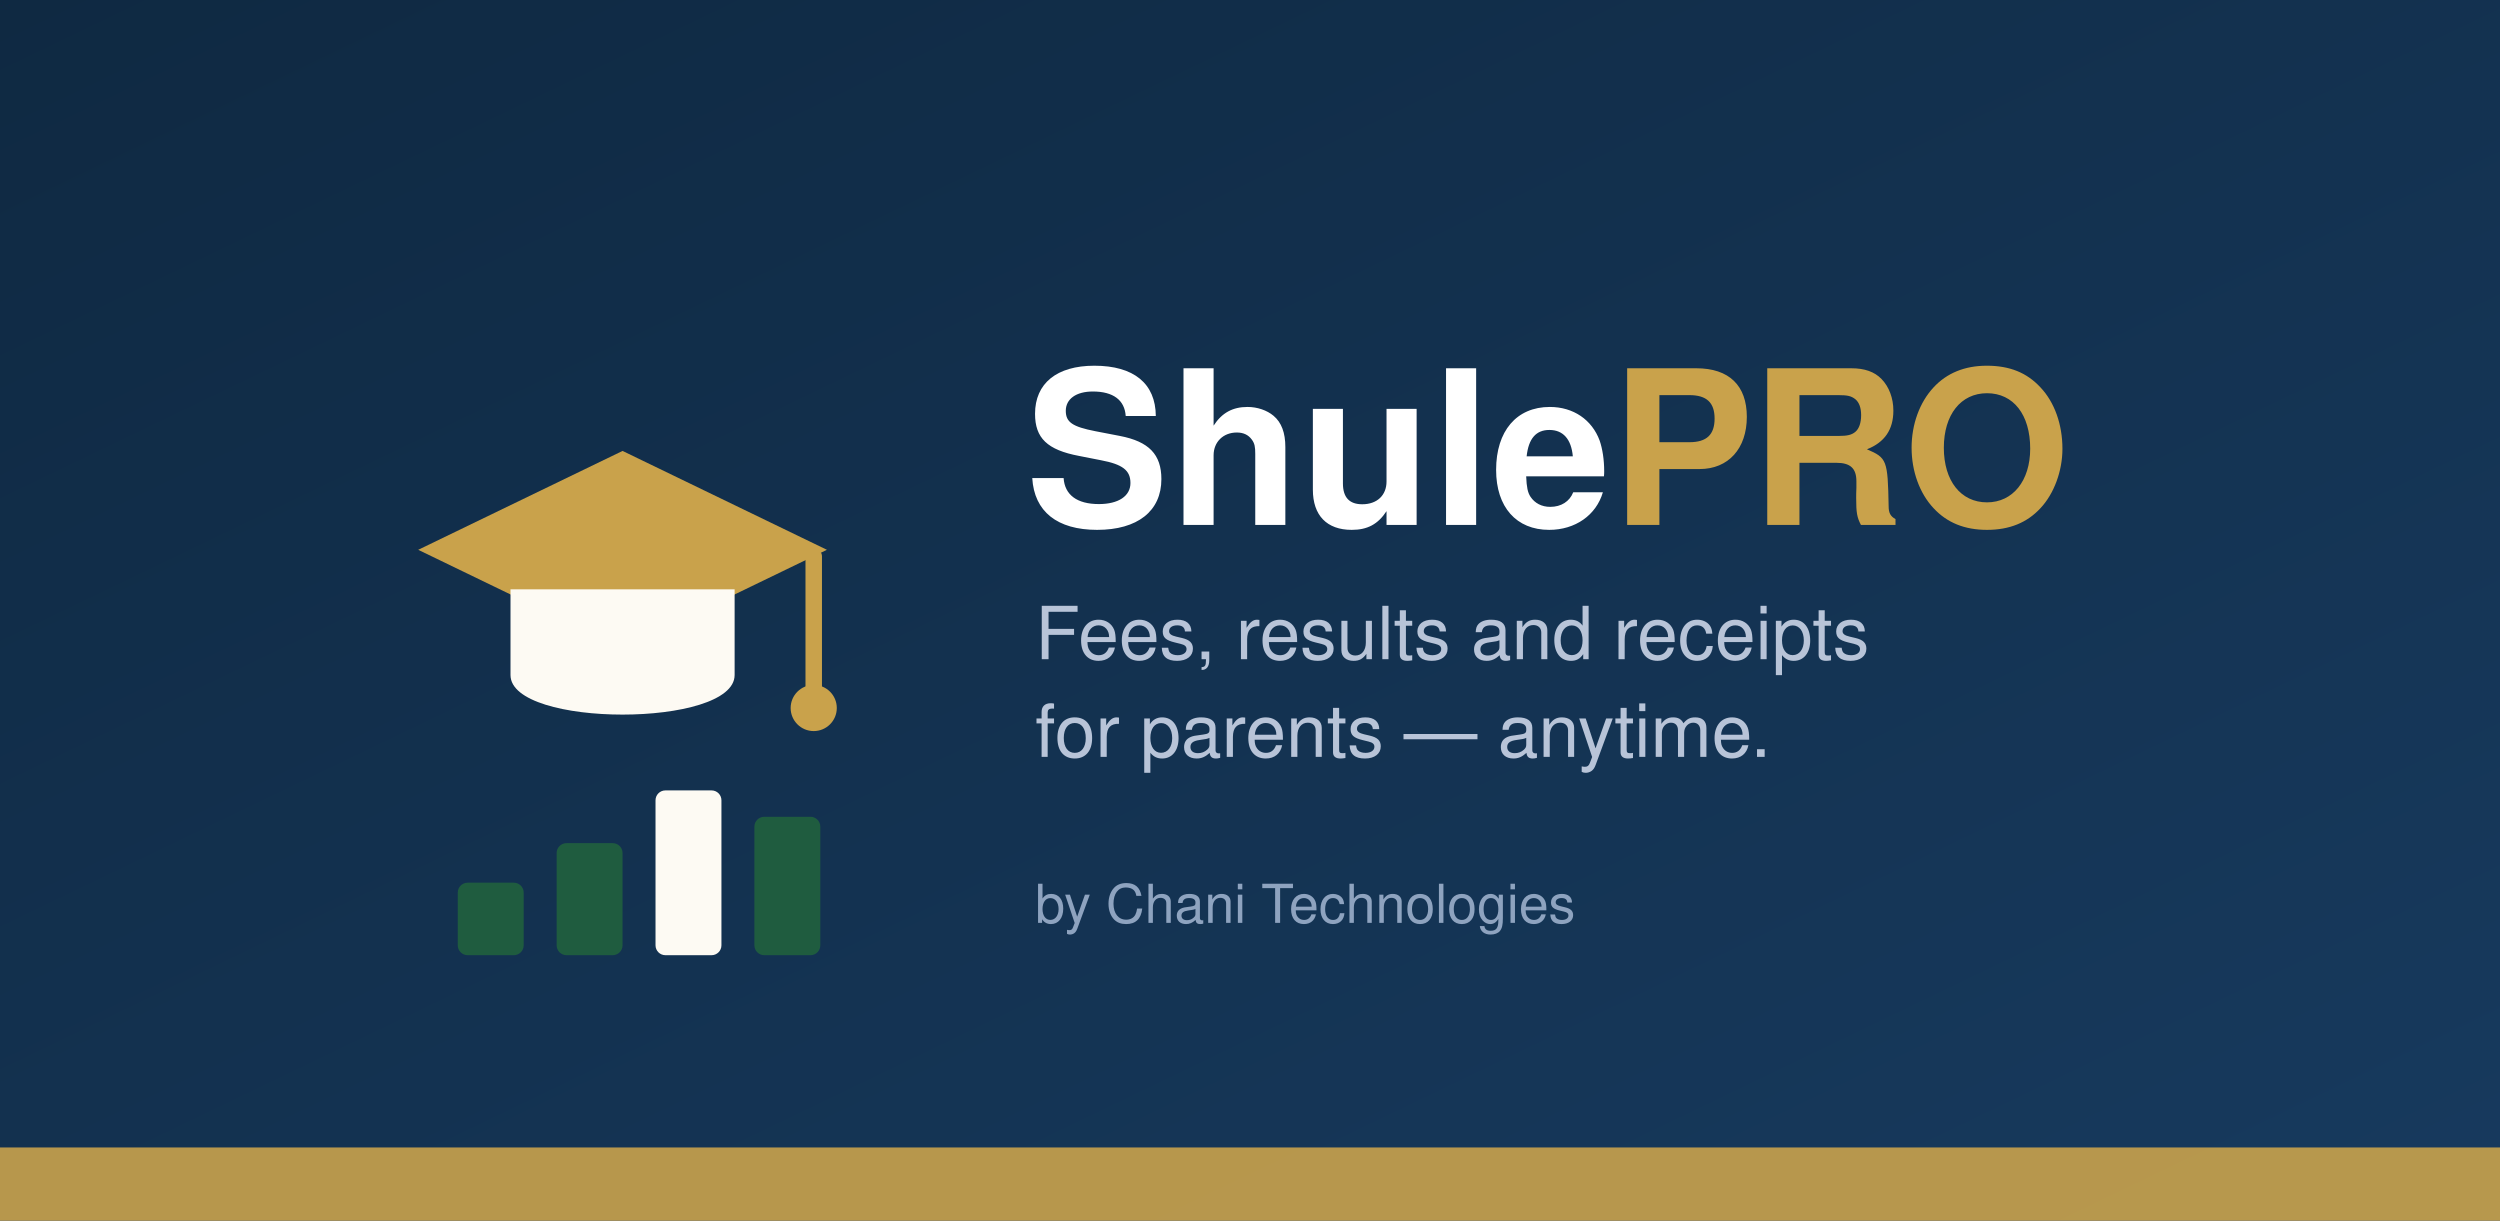
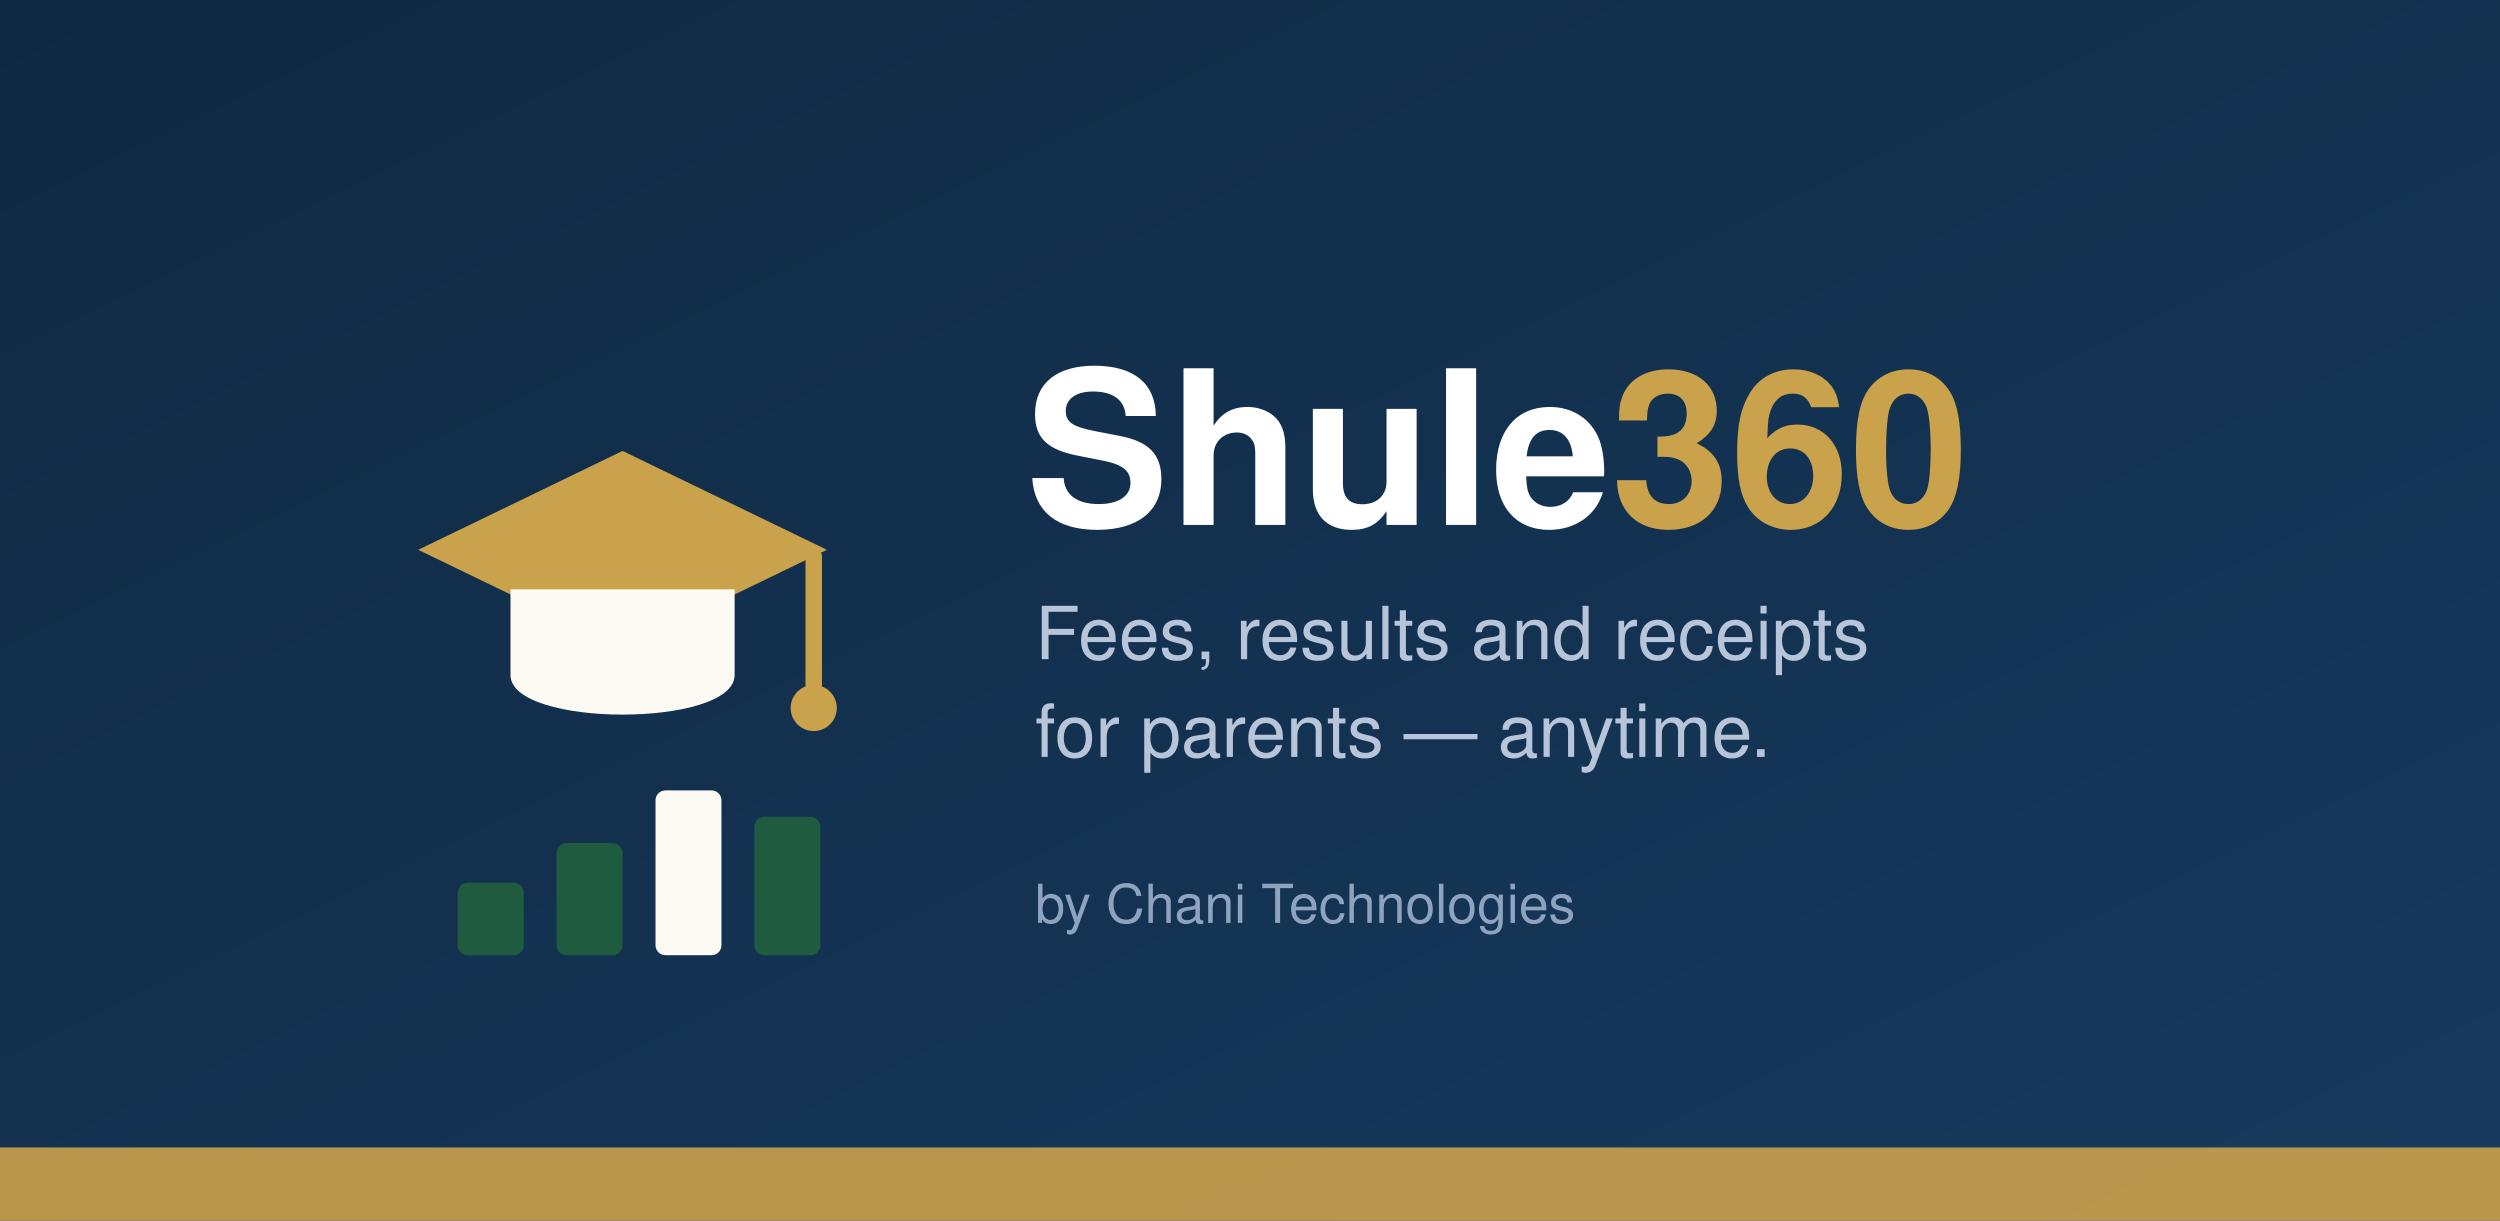
<svg xmlns="http://www.w3.org/2000/svg" width="1024" height="500" viewBox="0 0 1024 500">
  <defs>
    <linearGradient id="bg" x1="0" y1="0" x2="1" y2="1">
      <stop offset="0%" stop-color="#0f2942" />
      <stop offset="100%" stop-color="#173a5e" />
    </linearGradient>
  </defs>
  <rect width="1024" height="500" fill="url(#bg)" />
  <rect x="0" y="470" width="1024" height="30" fill="#c9a24b" opacity="0.9" />
  <g transform="translate(120, 155) scale(1.35)">
    <g transform="translate(100, 60)">
      <polygon points="0,-38 62,-8 0,22 -62,-8" fill="#c9a24b" />
      <path d="M-34,4 L34,4 L34,30 C34,46 -34,46 -34,30 Z" fill="#fdfaf3" />
      <line x1="58" y1="-6" x2="58" y2="34" stroke="#c9a24b" stroke-width="5" stroke-linecap="round" />
      <circle cx="58" cy="40" r="7" fill="#c9a24b" />
    </g>
    <g transform="translate(-20, -35)">
      <rect x="70" y="188" width="20" height="22" rx="3" fill="#1f5c3f" />
      <rect x="100" y="176" width="20" height="34" rx="3" fill="#1f5c3f" />
      <rect x="130" y="160" width="20" height="50" rx="3" fill="#fdfaf3" />
      <rect x="160" y="168" width="20" height="42" rx="3" fill="#1f5c3f" />
    </g>
  </g>
-   <text x="420" y="215" font-family="Helvetica Neue, Helvetica, Arial, sans-serif" font-size="88" font-weight="700" fill="#ffffff">Shule<tspan fill="#c9a24b">PRO</tspan>
+   <text x="420" y="215" font-family="Helvetica Neue, Helvetica, Arial, sans-serif" font-size="88" font-weight="700" fill="#ffffff">Shule<tspan fill="#c9a24b">360</tspan>
  </text>
  <text x="424" y="270" font-family="Helvetica Neue, Helvetica, Arial, sans-serif" font-size="30" font-weight="400" fill="#b8c4d8">Fees, results and receipts</text>
  <text x="424" y="310" font-family="Helvetica Neue, Helvetica, Arial, sans-serif" font-size="30" font-weight="400" fill="#b8c4d8">for parents — anytime.</text>
  <text x="424" y="378" font-family="Helvetica Neue, Helvetica, Arial, sans-serif" font-size="22" font-weight="400" fill="#8ea3bf">by Chani Technologies</text>
</svg>
